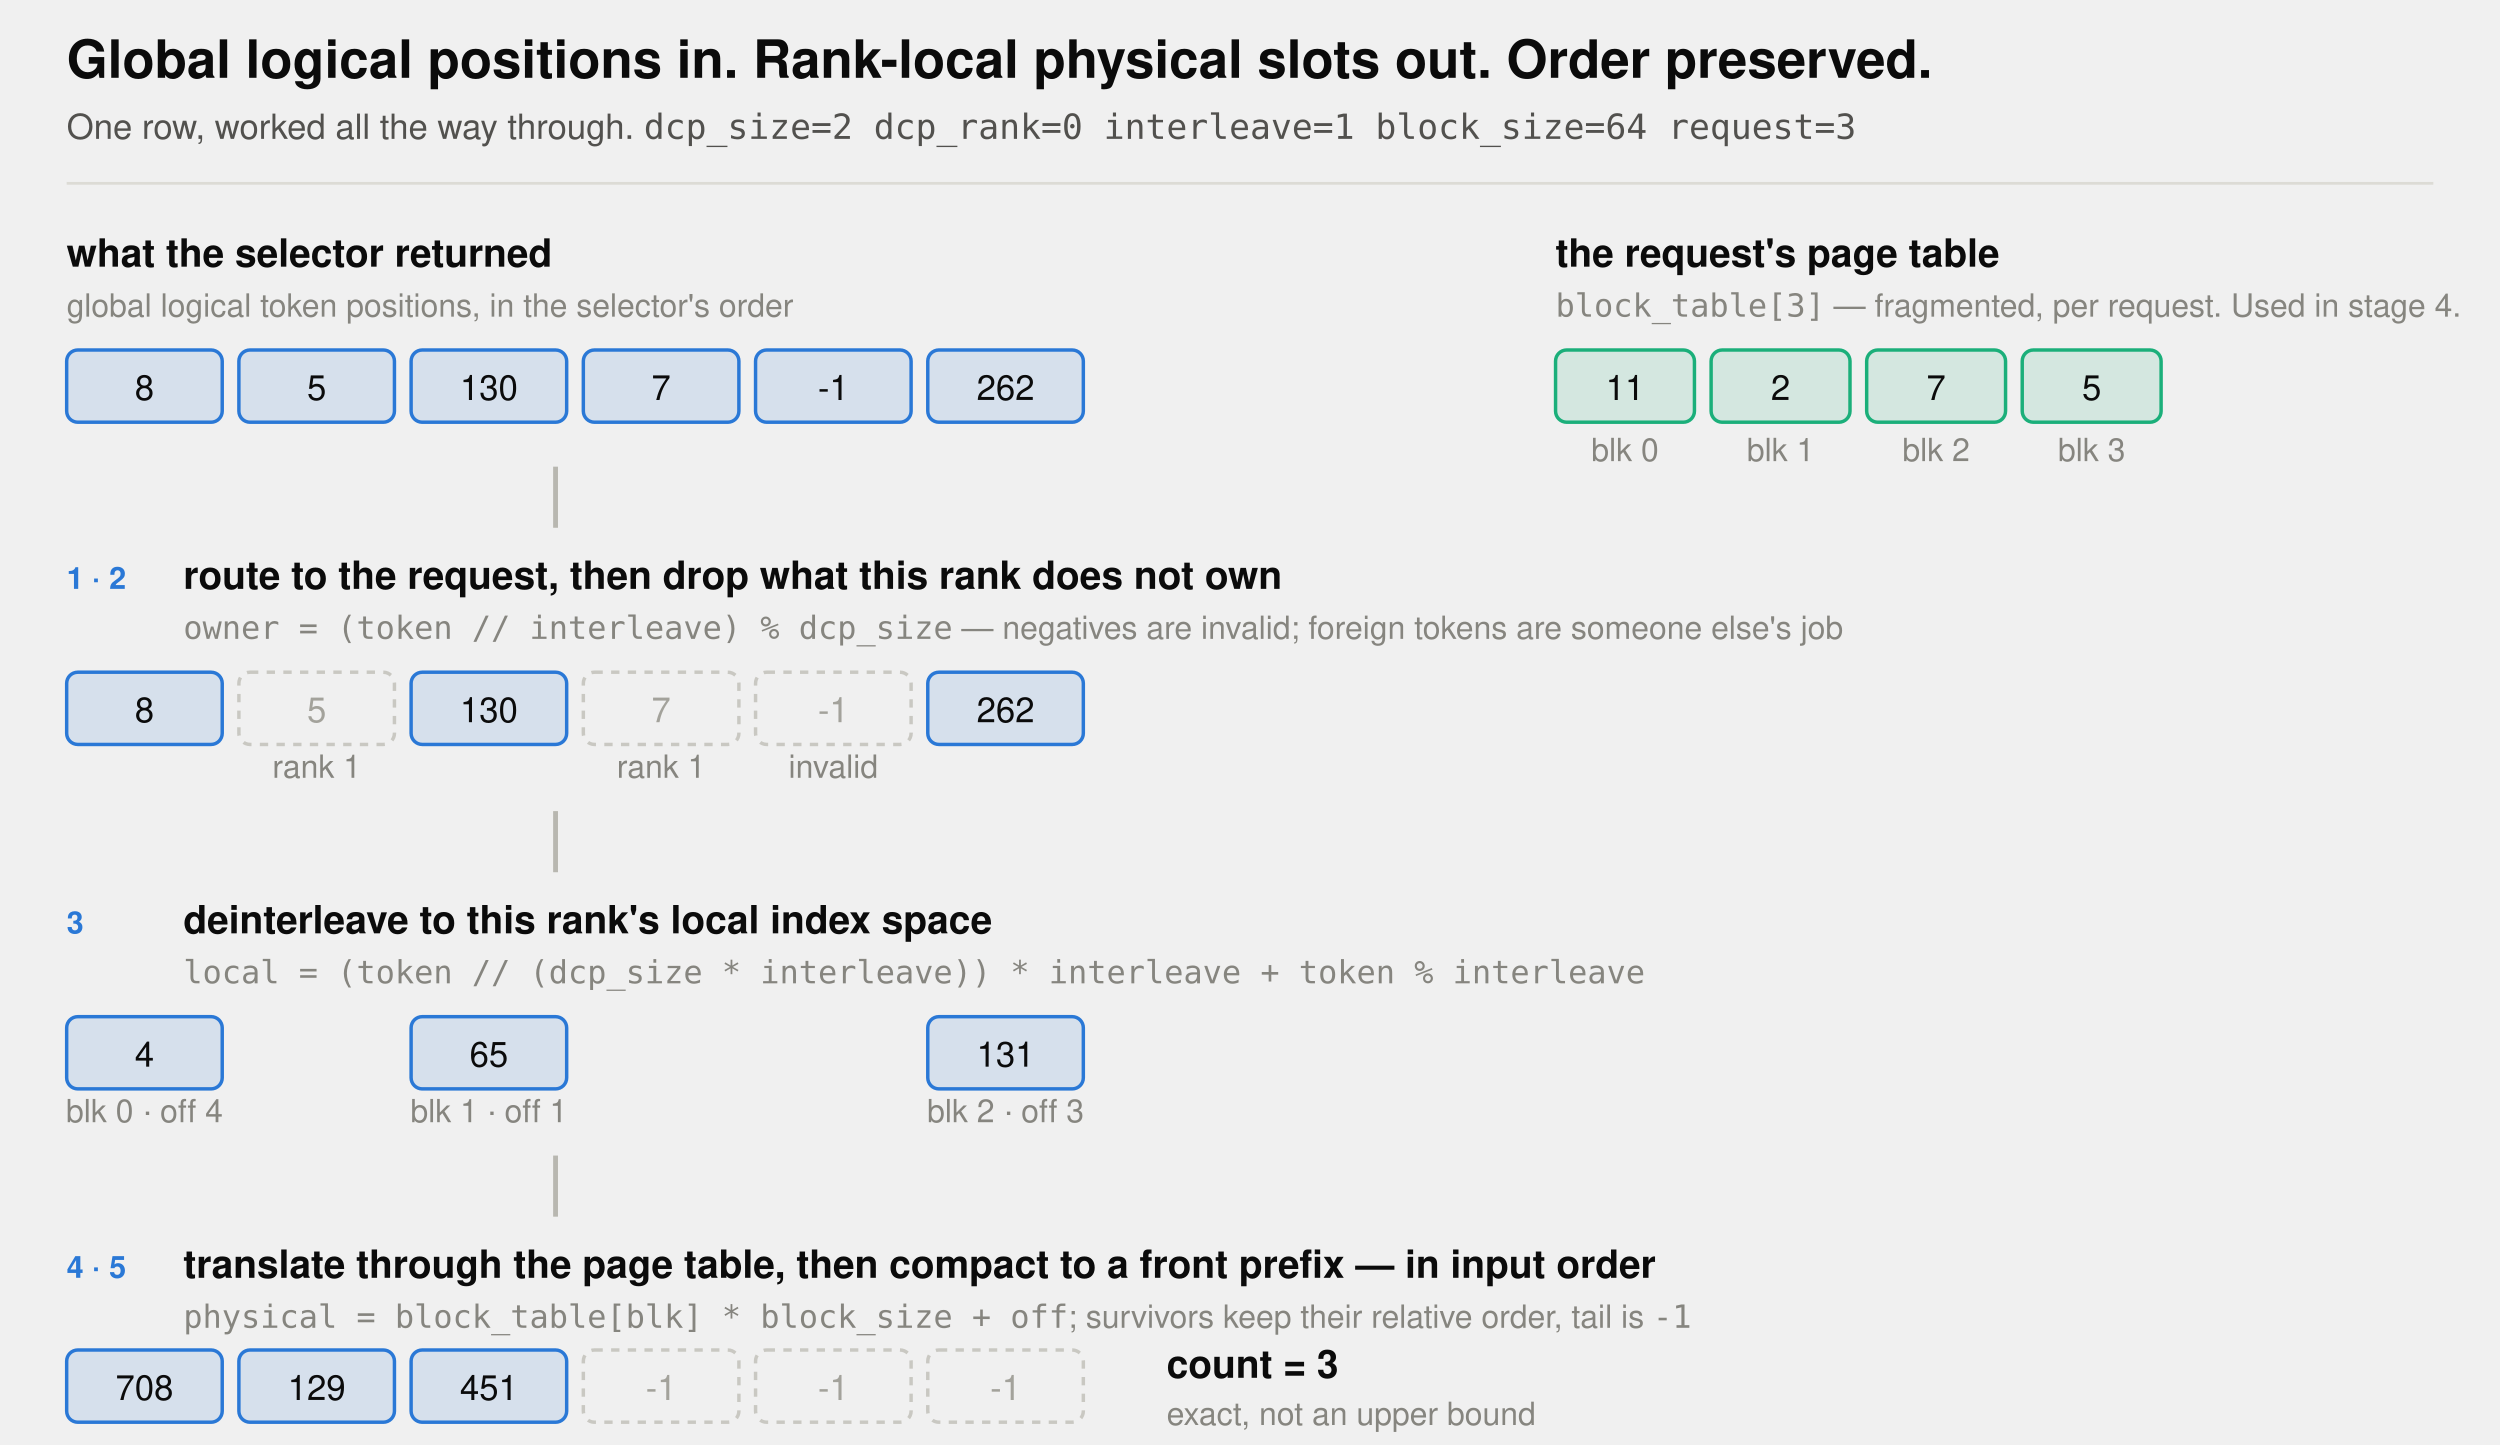
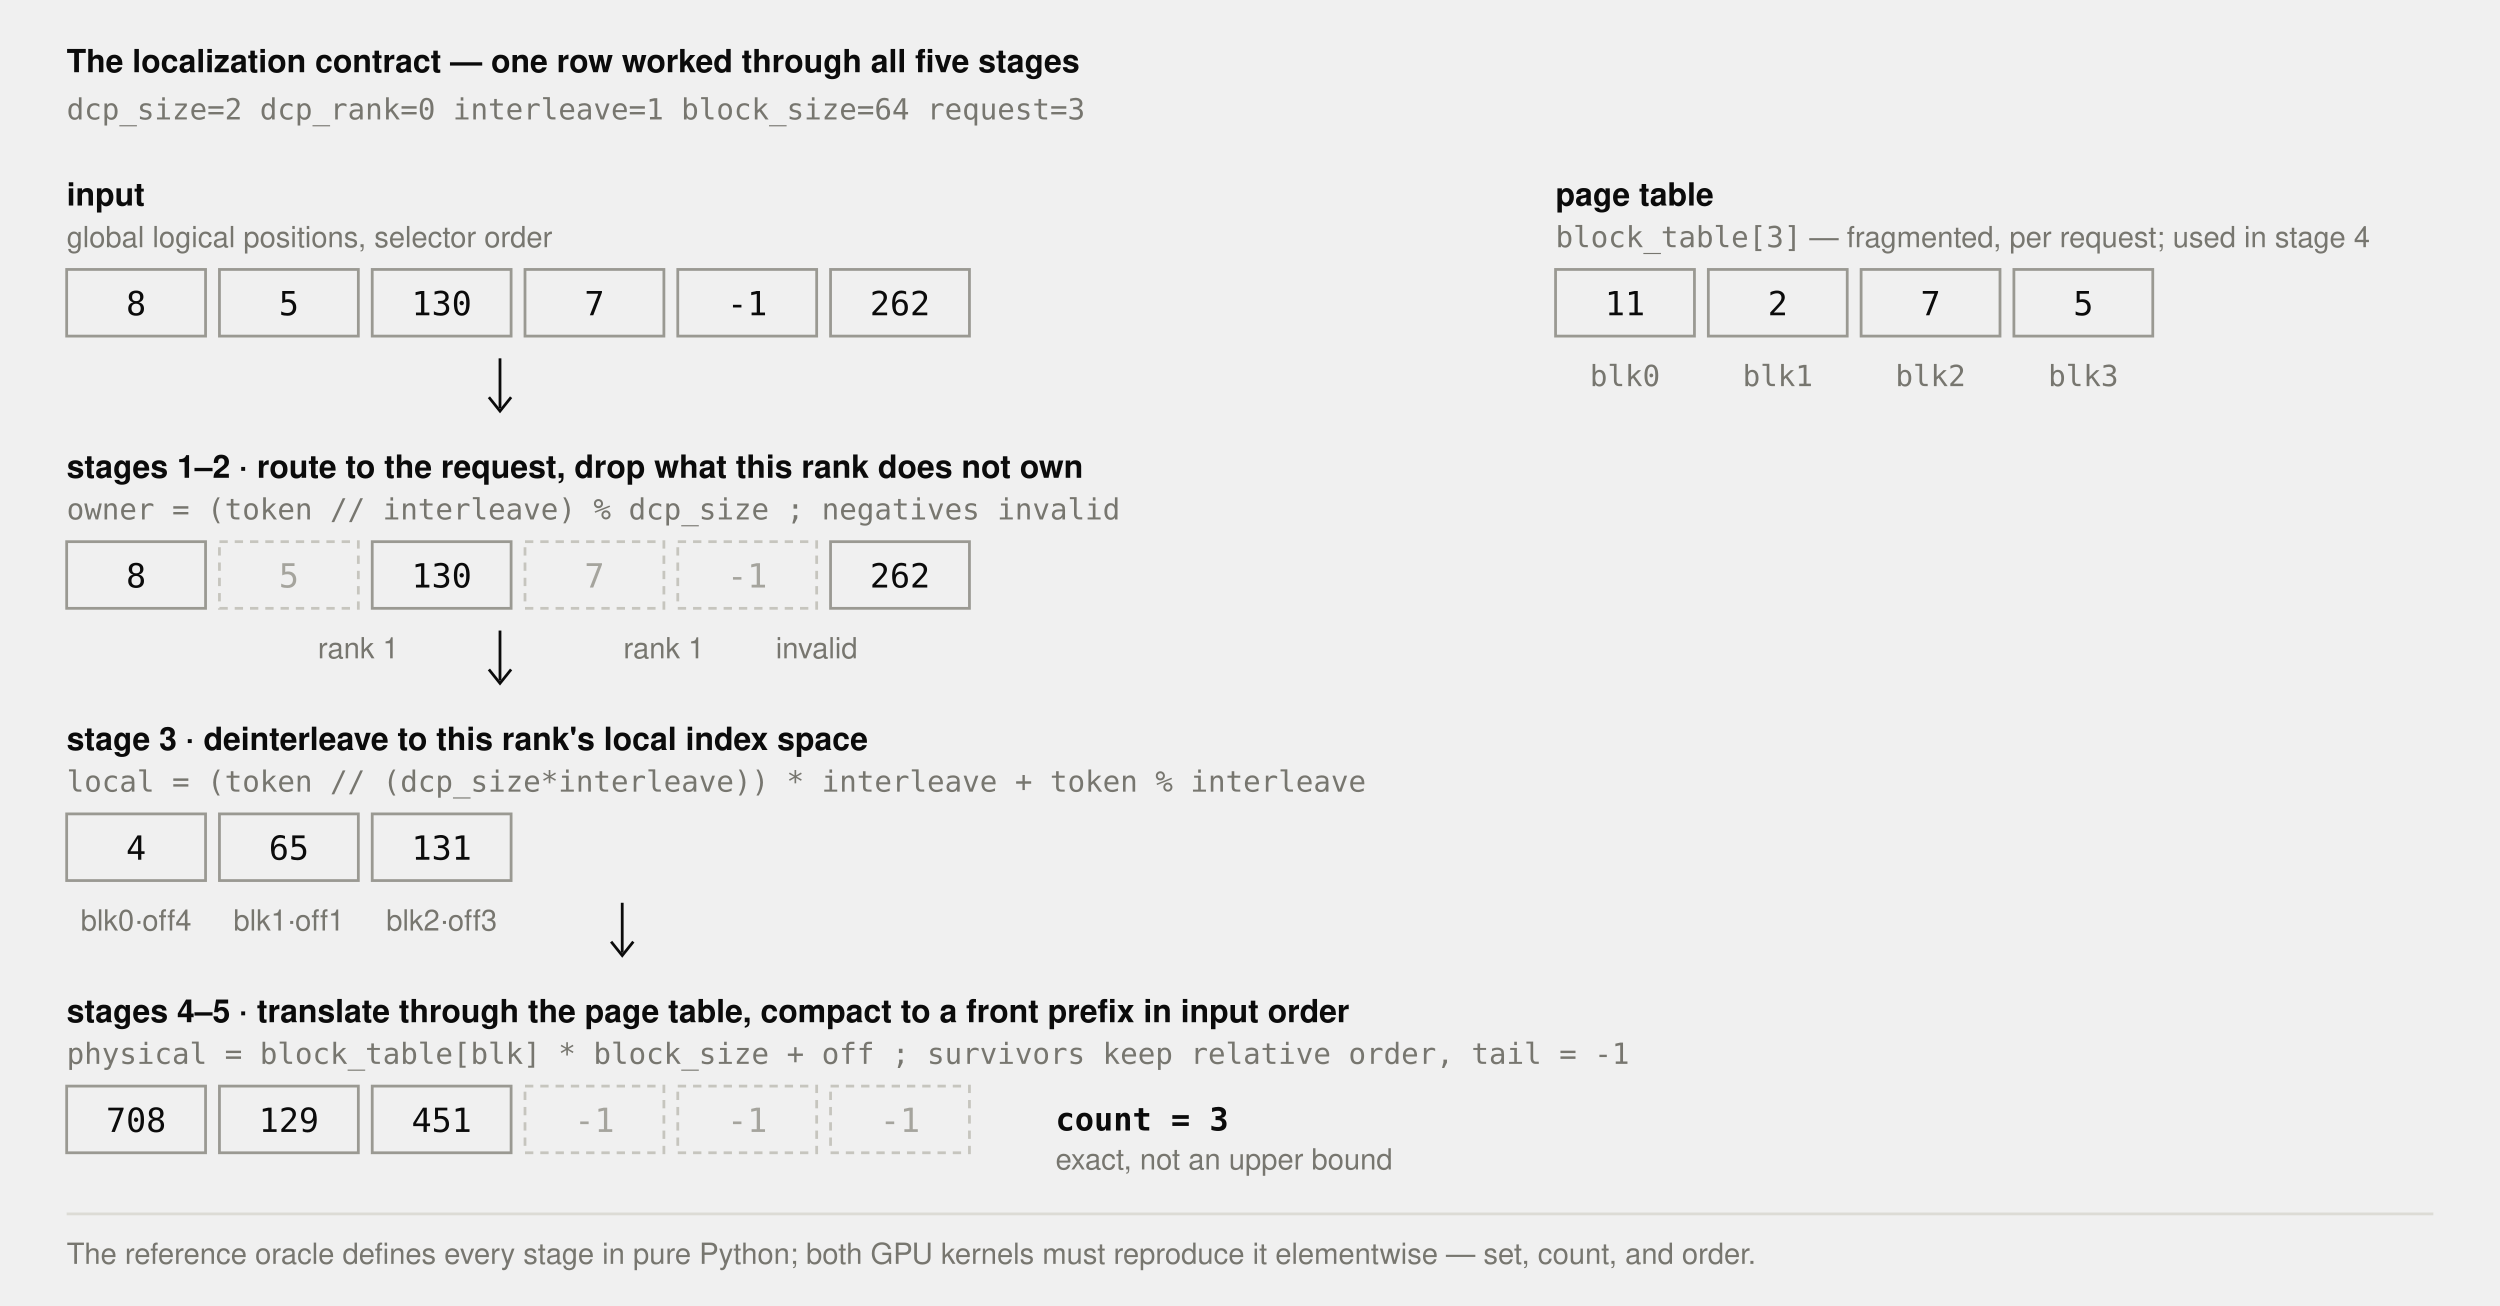
- <svg xmlns="http://www.w3.org/2000/svg" viewBox="0 0 900 520" width="900" height="520" role="img" aria-label="The localization contract in five stages: request routing, ownership filter, deinterleave, paged translation, stable front compaction. One worked example is carried through all five.">
+ <svg xmlns="http://www.w3.org/2000/svg" viewBox="0 0 900 470" width="900" height="470" role="img" aria-label="The localization contract in five stages with one worked example: request routing, ownership filter, deinterleave, paged translation, stable front compaction, ending in physical prefix 708 129 451 with exact count 3.">
  <style>
-     text { font-family: ui-sans-serif, -apple-system, "Segoe UI", Helvetica, Arial, sans-serif; }
+     text  { font-family: -apple-system, "Segoe UI", Helvetica, Arial, sans-serif; }
    .mono { font-family: ui-monospace, SFMono-Regular, "SF Mono", Menlo, Consolas, monospace; }
-     .h1   { fill: #0b0b0b; font-size: 19px; font-weight: 650; }
-     .st   { fill: #0b0b0b; font-size: 14px; font-weight: 620; }
-     .body { fill: #52514e; font-size: 12.5px; }
-     .mute { fill: #86857f; font-size: 11.5px; }
-     .num  { fill: #0b0b0b; font-size: 12.5px; }
-     .rule { stroke: #dcdbd5; stroke-width: 1; }
-     .arrow{ stroke: #b8b7b0; stroke-width: 1.75; fill: none; }
-     .step { fill: #2a78d6; font-size: 11px; font-weight: 700; }
- 
-     .keep  { fill: #2a78d6; fill-opacity: 0.13; stroke: #2a78d6; stroke-width: 1.25; }
-     .drop  { fill: none; stroke: #c9c8c2; stroke-width: 1.25; stroke-dasharray: 3 3; }
-     .dropt { fill: #a3a29b; font-size: 12.5px; }
-     .tbl   { fill: #1baf7a; fill-opacity: 0.13; stroke: #1baf7a; stroke-width: 1.25; }
- 
+     .panel{ fill: #0b0b0b; font-size: 13px; font-weight: 700; }
+     .lab  { fill: #0b0b0b; font-size: 11.5px; }
+     .labB { fill: #0b0b0b; font-size: 11.5px; font-weight: 600; }
+     .mut  { fill: #77766f; font-size: 10.5px; }
+     .val  { fill: #0b0b0b; font-size: 12px; }
+     .drpv { fill: #a5a49d; font-size: 12px; }
+     .axis { stroke: #0b0b0b; stroke-width: 1; }
+     .tick { stroke: #0b0b0b; stroke-width: 1; }
+     .grid { stroke: #e6e5df; stroke-width: 1; }
+     .cell { fill: none; stroke: #9a9992; stroke-width: 1; }
+     .drop { fill: none; stroke: #c6c5be; stroke-width: 1; stroke-dasharray: 3 2.5; }
+     .blue   { fill: #2a78d6; }
+     .orange { fill: #eb6834; }
+     .gray   { fill: #b3b2ab; }
+     .blueS  { stroke: #2a78d6; }
+     .orangeS{ stroke: #eb6834; }
+     .marg { stroke: #cf3f36; stroke-width: 1; stroke-dasharray: 4 3; }
+     .margT{ fill: #cf3f36; font-size: 10.5px; font-weight: 600; }
+     .sep  { stroke: #dcdbd5; stroke-width: 1; }
    @media (prefers-color-scheme: dark) {
-       .h1, .st, .num { fill: #ffffff; }
-       .body { fill: #c3c2b7; }
-       .mute { fill: #91908a; }
-       .rule { stroke: #3a3a37; }
-       .arrow{ stroke: #55544f; }
-       .step { fill: #3987e5; }
-       .keep { fill: #3987e5; fill-opacity: 0.22; stroke: #3987e5; }
+       .panel,.lab,.labB,.val { fill: #f0f0ee; }
+       .mut  { fill: #91908a; }
+       .drpv { fill: #6e6d67; }
+       .axis,.tick { stroke: #f0f0ee; }
+       .grid { stroke: #2c2c2a; }
+       .cell { stroke: #6f6e68; }
      .drop { stroke: #4a4945; }
-       .dropt{ fill: #6e6d67; }
-       .tbl  { fill: #199e70; fill-opacity: 0.22; stroke: #199e70; }
+       .gray { fill: #55544e; }
+       .blue { fill: #3987e5; } .blueS { stroke: #3987e5; }
+       .orange { fill: #ee7a42; } .orangeS { stroke: #ee7a42; }
+       .marg { stroke: #e66761; } .margT { fill: #e66761; }
+       .sep  { stroke: #3a3a37; }
    }
  </style>
-   <text class="h1" x="24" y="28">Global logical positions in. Rank-local physical slots out. Order preserved.</text>
-   <text class="body" x="24" y="50">One row, worked all the way through. <tspan class="mono">dcp_size=2  dcp_rank=0  interleave=1  block_size=64  request=3</tspan>
-   </text>
-   <line class="rule" x1="24" y1="66" x2="876" y2="66" />
-   <text class="st" x="24" y="96">what the selector returned</text>
-   <text class="mute" x="24" y="114">global logical token positions, in the selector's order</text>
-   <g class="keep">
-     <rect x="24" y="126" width="56" height="26" rx="4" />
-     <rect x="86" y="126" width="56" height="26" rx="4" />
-     <rect x="148" y="126" width="56" height="26" rx="4" />
-     <rect x="210" y="126" width="56" height="26" rx="4" />
-     <rect x="272" y="126" width="56" height="26" rx="4" />
-     <rect x="334" y="126" width="56" height="26" rx="4" />
+   <text class="labB" x="24" y="26">The localization contract — one row worked through all five stages</text>
+   <text class="mut mono" x="24" y="43">dcp_size=2   dcp_rank=0   interleave=1   block_size=64   request=3</text>
+   <text class="labB" x="24" y="74">input</text>
+   <text class="mut" x="24" y="89">global logical positions, selector order</text>
+   <rect class="cell" x="24" y="97" width="50" height="24" />
+   <text class="val mono" x="49.0" y="113.5" text-anchor="middle">8</text>
+   <rect class="cell" x="79" y="97" width="50" height="24" />
+   <text class="val mono" x="104.0" y="113.5" text-anchor="middle">5</text>
+   <rect class="cell" x="134" y="97" width="50" height="24" />
+   <text class="val mono" x="159.0" y="113.5" text-anchor="middle">130</text>
+   <rect class="cell" x="189" y="97" width="50" height="24" />
+   <text class="val mono" x="214.0" y="113.5" text-anchor="middle">7</text>
+   <rect class="cell" x="244" y="97" width="50" height="24" />
+   <text class="val mono" x="269.0" y="113.5" text-anchor="middle">-1</text>
+   <rect class="cell" x="299" y="97" width="50" height="24" />
+   <text class="val mono" x="324.0" y="113.5" text-anchor="middle">262</text>
+   <text class="labB" x="560" y="74">page table</text>
+   <text class="mut" x="560" y="89">
+     <tspan class="mono">block_table[3]</tspan> — fragmented, per request; used in stage 4</text>
+   <rect class="cell" x="560" y="97" width="50" height="24" />
+   <text class="val mono" x="585.0" y="113.5" text-anchor="middle">11</text>
+   <rect class="cell" x="615" y="97" width="50" height="24" />
+   <text class="val mono" x="640.0" y="113.5" text-anchor="middle">2</text>
+   <rect class="cell" x="670" y="97" width="50" height="24" />
+   <text class="val mono" x="695.0" y="113.5" text-anchor="middle">7</text>
+   <rect class="cell" x="725" y="97" width="50" height="24" />
+   <text class="val mono" x="750.0" y="113.5" text-anchor="middle">5</text>
+   <text class="mut mono" x="585" y="139" text-anchor="middle">blk0</text>
+   <text class="mut mono" x="640" y="139" text-anchor="middle">blk1</text>
+   <text class="mut mono" x="695" y="139" text-anchor="middle">blk2</text>
+   <text class="mut mono" x="750" y="139" text-anchor="middle">blk3</text>
+   <line class="axis" x1="180" y1="129" x2="180" y2="147" />
+   <path class="axis" fill="none" d="M 176 143 L 180 148 L 184 143" />
+   <text class="labB" x="24" y="172">stages 1–2 · route to the request, drop what this rank does not own</text>
+   <text class="mut mono" x="24" y="187">owner = (token // interleave) % dcp_size ; negatives invalid</text>
+   <rect class="cell" x="24" y="195" width="50" height="24" />
+   <text class="val mono" x="49.0" y="211.5" text-anchor="middle">8</text>
+   <rect class="drop" x="79" y="195" width="50" height="24" />
+   <text class="drpv mono" x="104.0" y="211.5" text-anchor="middle">5</text>
+   <rect class="cell" x="134" y="195" width="50" height="24" />
+   <text class="val mono" x="159.0" y="211.5" text-anchor="middle">130</text>
+   <rect class="drop" x="189" y="195" width="50" height="24" />
+   <text class="drpv mono" x="214.0" y="211.5" text-anchor="middle">7</text>
+   <rect class="drop" x="244" y="195" width="50" height="24" />
+   <text class="drpv mono" x="269.0" y="211.5" text-anchor="middle">-1</text>
+   <rect class="cell" x="299" y="195" width="50" height="24" />
+   <text class="val mono" x="324.0" y="211.5" text-anchor="middle">262</text>
+   <text class="mut" x="49" y="237" text-anchor="middle"> </text>
+   <g class="mut" text-anchor="middle" font-size="10">
+     <text x="129" y="237">rank 1</text>
+     <text x="239" y="237">rank 1</text>
+     <text x="294" y="237">invalid</text>
  </g>
-   <g class="num mono" text-anchor="middle">
-     <text x="52" y="144">8</text>
-     <text x="114" y="144">5</text>
-     <text x="176" y="144">130</text>
-     <text x="238" y="144">7</text>
-     <text x="300" y="144">-1</text>
-     <text x="362" y="144">262</text>
+   <line class="axis" x1="180" y1="227" x2="180" y2="245" />
+   <path class="axis" fill="none" d="M 176 241 L 180 246 L 184 241" />
+   <text class="labB" x="24" y="270">stage 3 · deinterleave to this rank's local index space</text>
+   <text class="mut mono" x="24" y="285">local = (token // (dcp_size*interleave)) * interleave + token % interleave</text>
+   <rect class="cell" x="24" y="293" width="50" height="24" />
+   <text class="val mono" x="49.0" y="309.5" text-anchor="middle">4</text>
+   <rect class="cell" x="79" y="293" width="50" height="24" />
+   <text class="val mono" x="104.0" y="309.5" text-anchor="middle">65</text>
+   <rect class="cell" x="134" y="293" width="50" height="24" />
+   <text class="val mono" x="159.0" y="309.5" text-anchor="middle">131</text>
+   <g class="mut mono" text-anchor="middle" font-size="10">
+     <text x="49" y="335">blk0·off4</text>
+     <text x="104" y="335">blk1·off1</text>
+     <text x="159" y="335">blk2·off3</text>
  </g>
-   <text class="st" x="560" y="96">the request's page table</text>
-   <text class="mute" x="560" y="114">
-     <tspan class="mono">block_table[3]</tspan> — fragmented, per request. Used in stage 4.</text>
-   <g class="tbl">
-     <rect x="560" y="126" width="50" height="26" rx="4" />
-     <rect x="616" y="126" width="50" height="26" rx="4" />
-     <rect x="672" y="126" width="50" height="26" rx="4" />
-     <rect x="728" y="126" width="50" height="26" rx="4" />
-   </g>
-   <g class="num mono" text-anchor="middle">
-     <text x="585" y="144">11</text>
-     <text x="641" y="144">2</text>
-     <text x="697" y="144">7</text>
-     <text x="753" y="144">5</text>
-   </g>
-   <g class="mute mono" text-anchor="middle">
-     <text x="585" y="166">blk 0</text>
-     <text x="641" y="166">blk 1</text>
-     <text x="697" y="166">blk 2</text>
-     <text x="753" y="166">blk 3</text>
-   </g>
-   <path class="arrow" d="M 200 168 L 200 190" />
-   <text class="step" x="24" y="212">1 · 2</text>
-   <text class="st" x="66" y="212">route to the request, then drop what this rank does not own</text>
-   <text class="mute" x="66" y="230">
-     <tspan class="mono">owner = (token // interleave) % dcp_size</tspan> — negatives are invalid; foreign tokens are someone else's job</text>
-   <g class="keep">
-     <rect x="24" y="242" width="56" height="26" rx="4" />
-   </g>
-   <g class="drop">
-     <rect x="86" y="242" width="56" height="26" rx="4" />
-   </g>
-   <g class="keep">
-     <rect x="148" y="242" width="56" height="26" rx="4" />
-   </g>
-   <g class="drop">
-     <rect x="210" y="242" width="56" height="26" rx="4" />
-     <rect x="272" y="242" width="56" height="26" rx="4" />
-   </g>
-   <g class="keep">
-     <rect x="334" y="242" width="56" height="26" rx="4" />
-   </g>
-   <g class="num mono" text-anchor="middle">
-     <text x="52" y="260">8</text>
-     <text x="176" y="260">130</text>
-     <text x="362" y="260">262</text>
-   </g>
-   <g class="dropt mono" text-anchor="middle">
-     <text x="114" y="260">5</text>
-     <text x="238" y="260">7</text>
-     <text x="300" y="260">-1</text>
-   </g>
-   <g class="mute" text-anchor="middle" font-size="10.5">
-     <text x="114" y="280">rank 1</text>
-     <text x="238" y="280">rank 1</text>
-     <text x="300" y="280">invalid</text>
-   </g>
-   <path class="arrow" d="M 200 292 L 200 314" />
-   <text class="step" x="24" y="336">3</text>
-   <text class="st" x="66" y="336">deinterleave to this rank's local index space</text>
-   <text class="mute" x="66" y="354">
-     <tspan class="mono">local = (token // (dcp_size * interleave)) * interleave + token % interleave</tspan>
-   </text>
-   <g class="keep">
-     <rect x="24" y="366" width="56" height="26" rx="4" />
-     <rect x="148" y="366" width="56" height="26" rx="4" />
-     <rect x="334" y="366" width="56" height="26" rx="4" />
-   </g>
-   <g class="num mono" text-anchor="middle">
-     <text x="52" y="384">4</text>
-     <text x="176" y="384">65</text>
-     <text x="362" y="384">131</text>
-   </g>
-   <g class="mute mono" text-anchor="middle" font-size="10.5">
-     <text x="52" y="404">blk 0 · off 4</text>
-     <text x="176" y="404">blk 1 · off 1</text>
-     <text x="362" y="404">blk 2 · off 3</text>
-   </g>
-   <path class="arrow" d="M 200 416 L 200 438" />
-   <text class="step" x="24" y="460">4 · 5</text>
-   <text class="st" x="66" y="460">translate through the page table, then compact to a front prefix — in input order</text>
-   <text class="mute" x="66" y="478">
-     <tspan class="mono">physical = block_table[blk] * block_size + off</tspan>; survivors keep their relative order, tail is <tspan class="mono">-1</tspan>
-   </text>
-   <g class="keep">
-     <rect x="24" y="486" width="56" height="26" rx="4" />
-     <rect x="86" y="486" width="56" height="26" rx="4" />
-     <rect x="148" y="486" width="56" height="26" rx="4" />
-   </g>
-   <g class="drop">
-     <rect x="210" y="486" width="56" height="26" rx="4" />
-     <rect x="272" y="486" width="56" height="26" rx="4" />
-     <rect x="334" y="486" width="56" height="26" rx="4" />
-   </g>
-   <g class="num mono" text-anchor="middle">
-     <text x="52" y="504">708</text>
-     <text x="114" y="504">129</text>
-     <text x="176" y="504">451</text>
-   </g>
-   <g class="dropt mono" text-anchor="middle">
-     <text x="238" y="504">-1</text>
-     <text x="300" y="504">-1</text>
-     <text x="362" y="504">-1</text>
-   </g>
-   <text class="st" x="420" y="496">count = 3</text>
-   <text class="mute" x="420" y="513">exact, not an upper bound</text>
+   <line class="axis" x1="224" y1="325" x2="224" y2="343" />
+   <path class="axis" fill="none" d="M 220 339 L 224 344 L 228 339" />
+   <text class="labB" x="24" y="368">stages 4–5 · translate through the page table, compact to a front prefix in input order</text>
+   <text class="mut mono" x="24" y="383">physical = block_table[blk] * block_size + off ; survivors keep relative order, tail = -1</text>
+   <rect class="cell" x="24" y="391" width="50" height="24" />
+   <text class="val mono" x="49.0" y="407.5" text-anchor="middle">708</text>
+   <rect class="cell" x="79" y="391" width="50" height="24" />
+   <text class="val mono" x="104.0" y="407.5" text-anchor="middle">129</text>
+   <rect class="cell" x="134" y="391" width="50" height="24" />
+   <text class="val mono" x="159.0" y="407.5" text-anchor="middle">451</text>
+   <rect class="drop" x="189" y="391" width="50" height="24" />
+   <text class="drpv mono" x="214.0" y="407.5" text-anchor="middle">-1</text>
+   <rect class="drop" x="244" y="391" width="50" height="24" />
+   <text class="drpv mono" x="269.0" y="407.5" text-anchor="middle">-1</text>
+   <rect class="drop" x="299" y="391" width="50" height="24" />
+   <text class="drpv mono" x="324.0" y="407.5" text-anchor="middle">-1</text>
+   <text class="labB mono" x="380" y="407">count = 3</text>
+   <text class="mut" x="380" y="421">exact, not an upper bound</text>
+   <line class="sep" x1="24" y1="437" x2="876" y2="437" />
+   <text class="mut" x="24" y="455">The reference oracle defines every stage in pure Python; both GPU kernels must reproduce it elementwise — set, count, and order.</text>
</svg>
